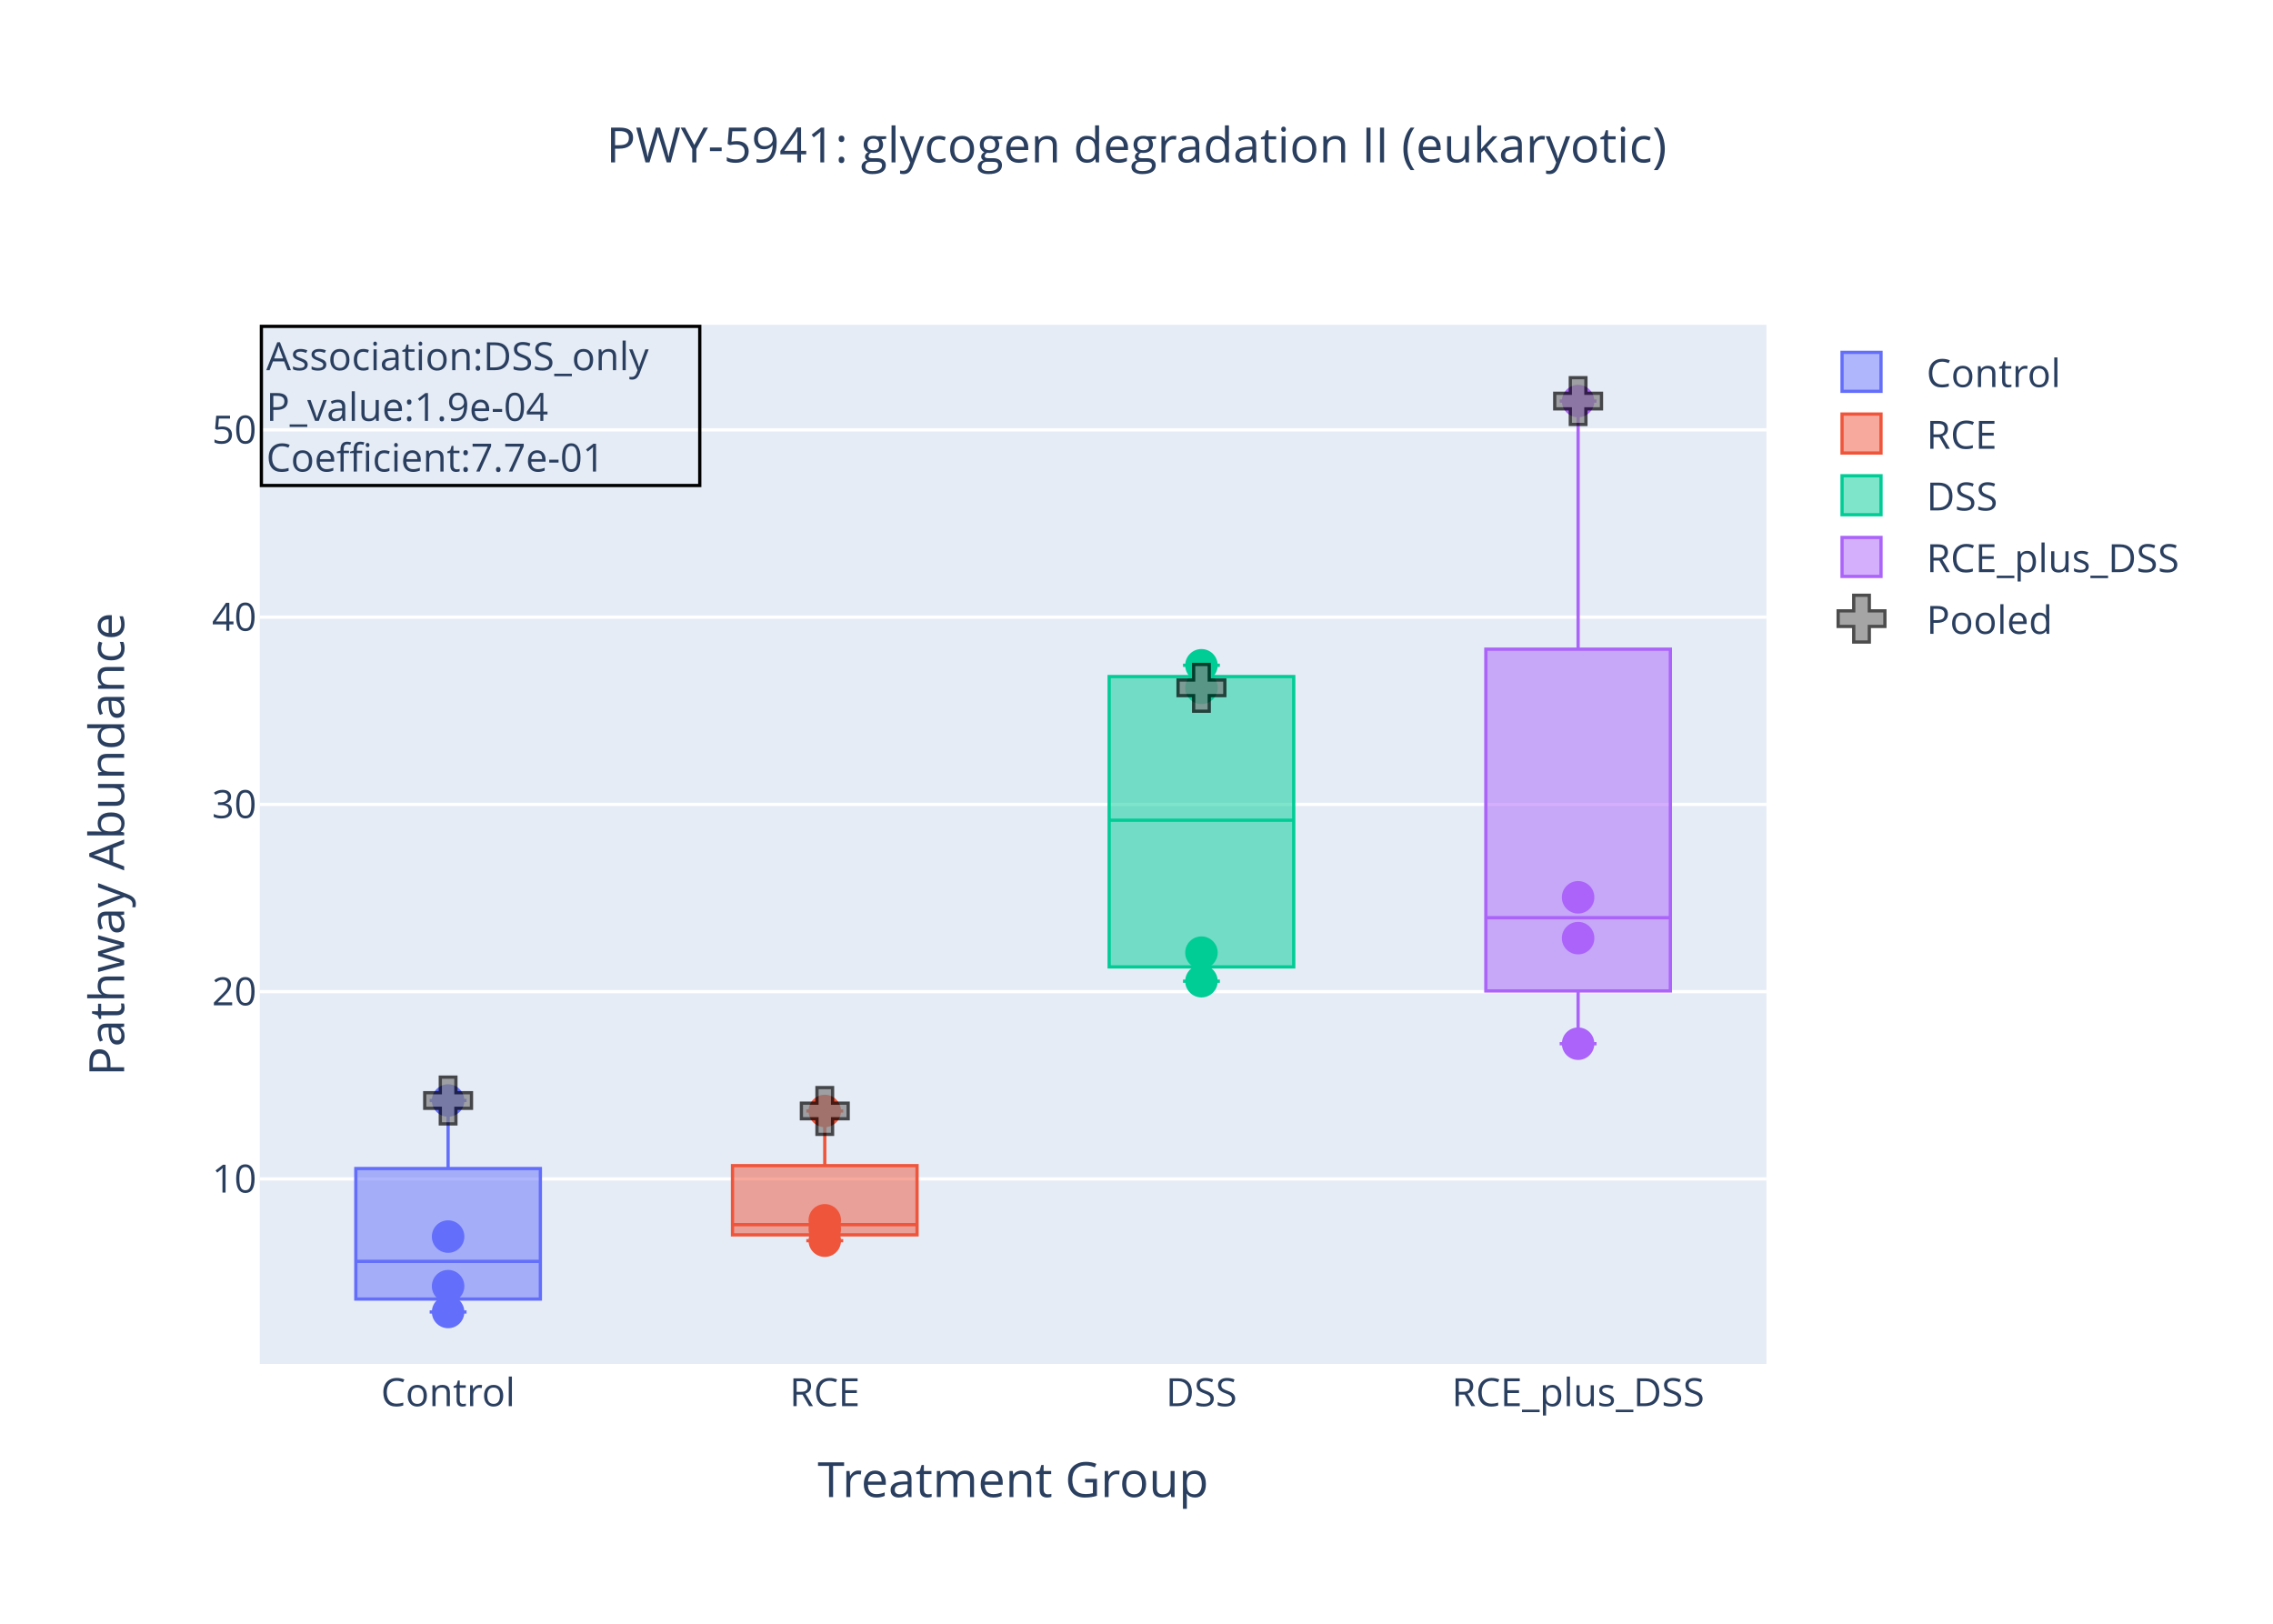
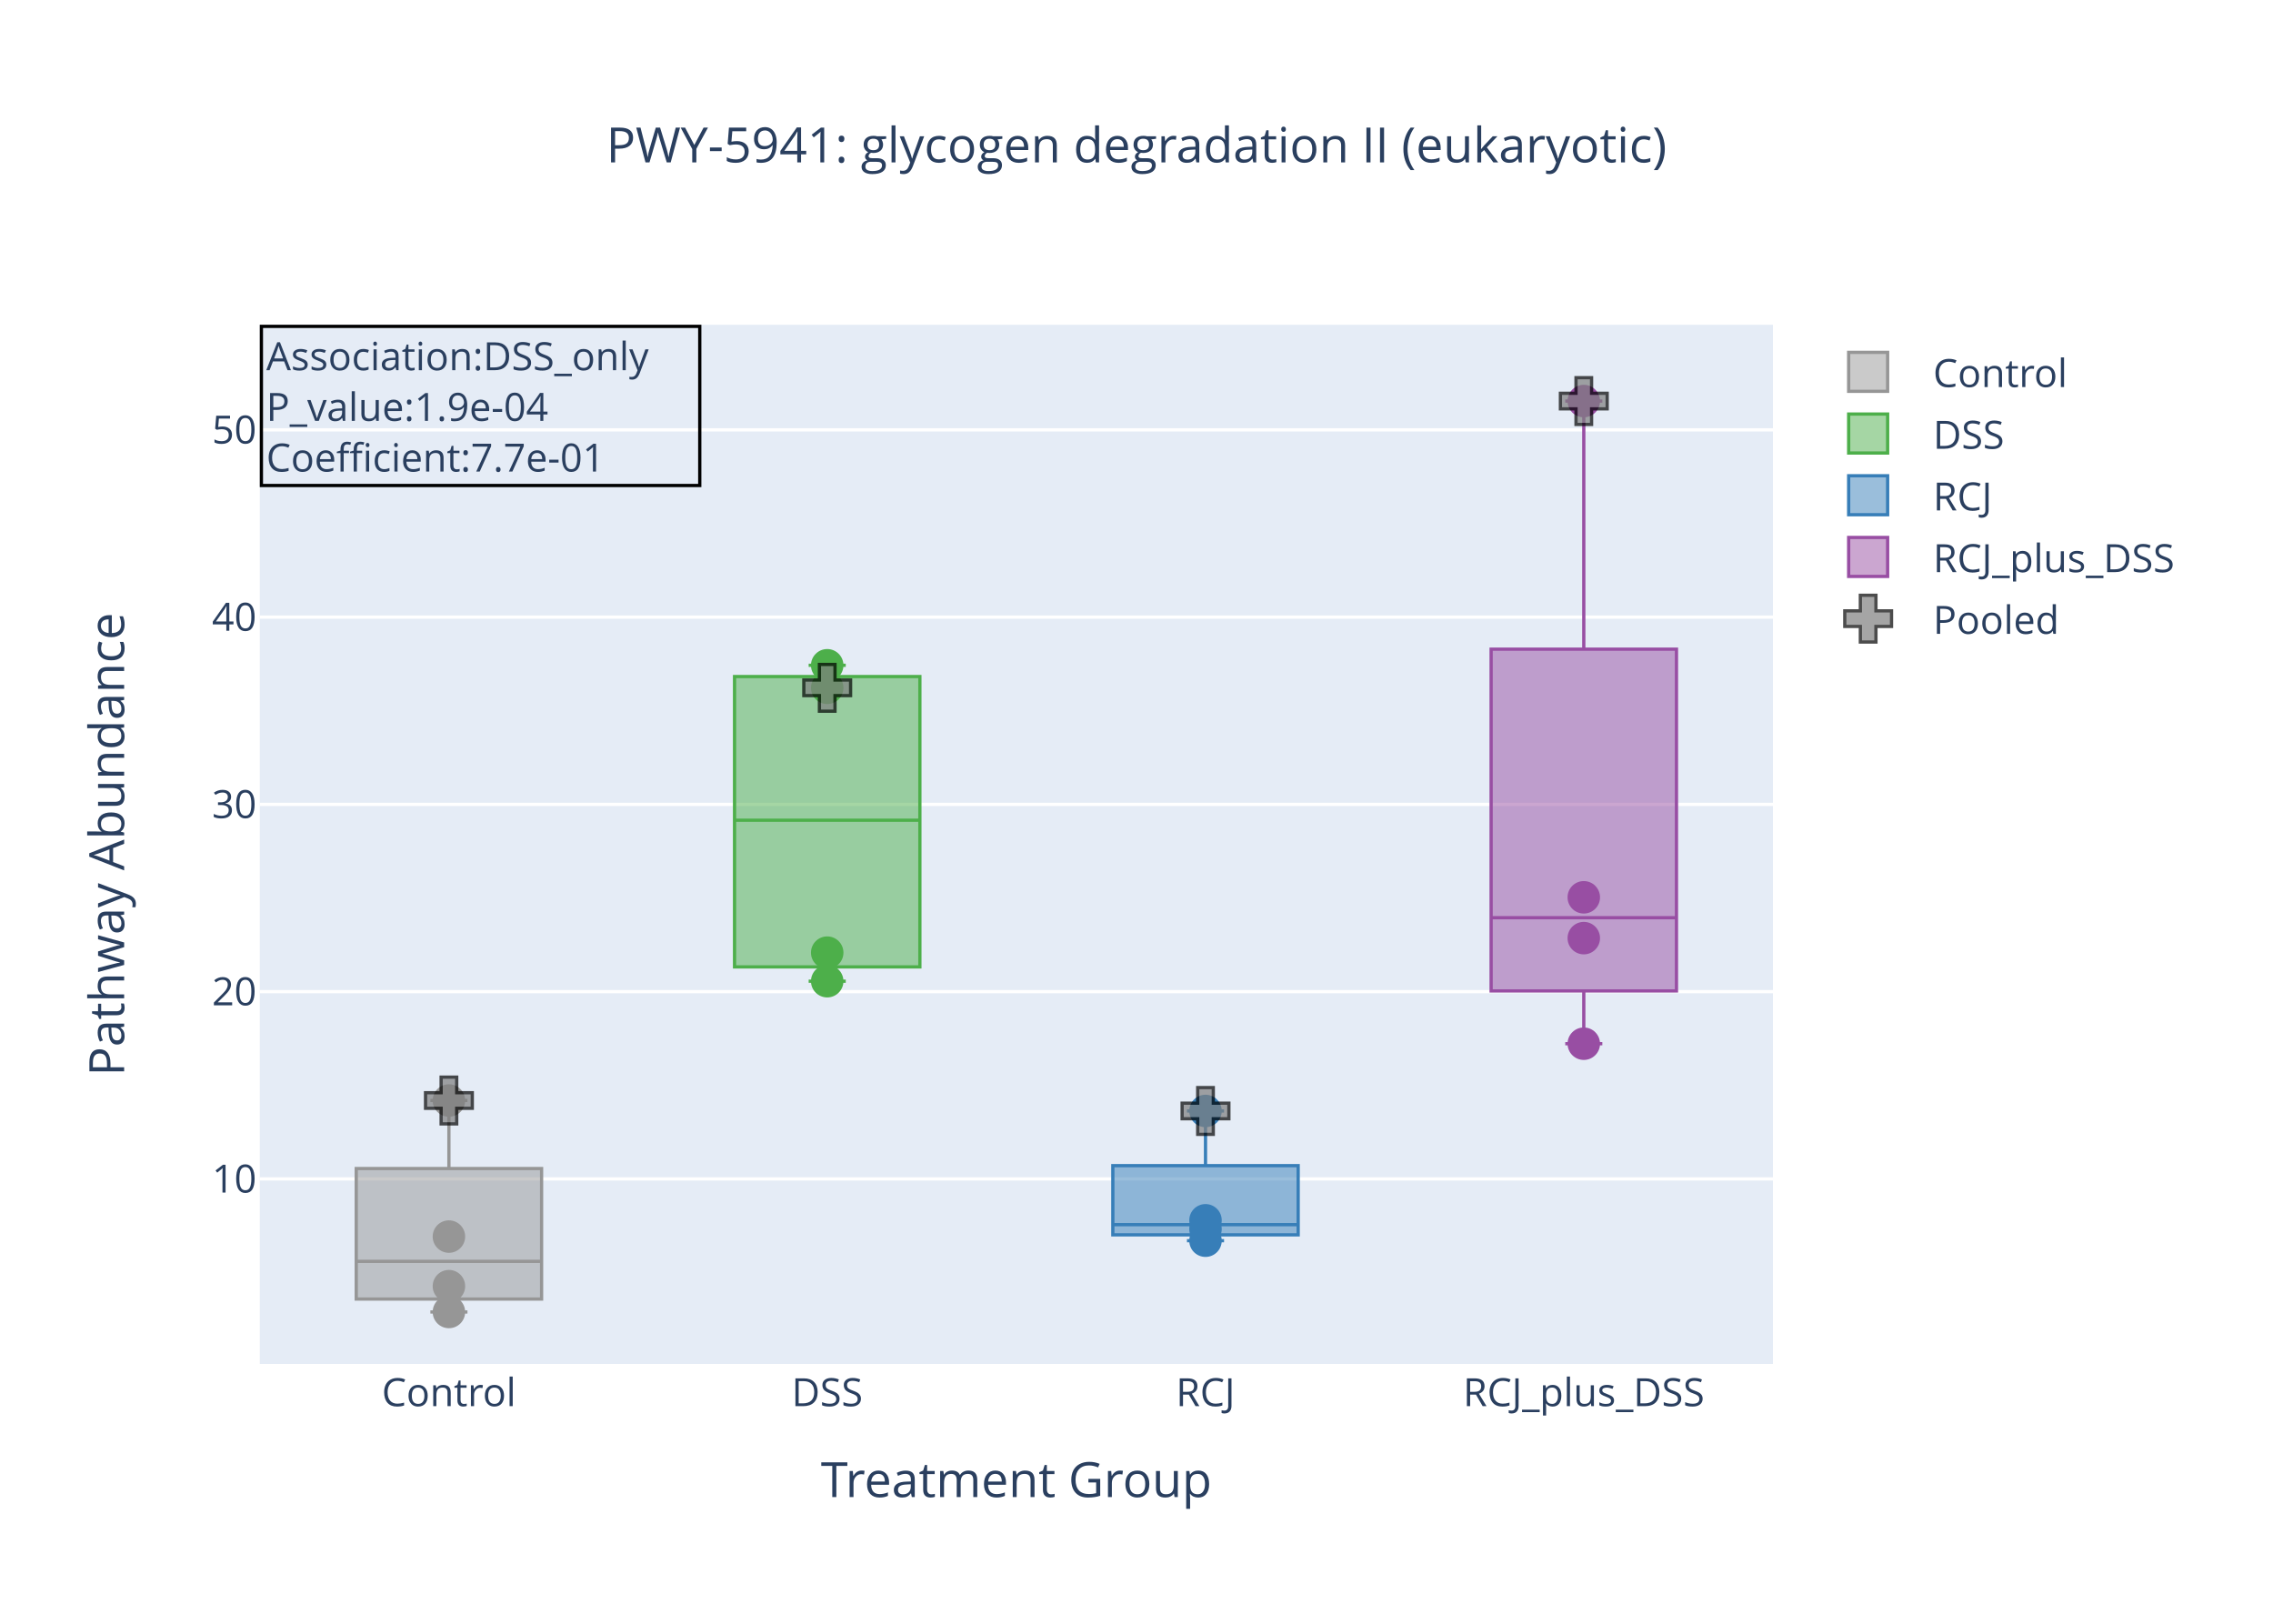
<svg xmlns="http://www.w3.org/2000/svg" class="main-svg" width="700" height="500" style="" viewBox="0 0 700 500">
  <rect x="0" y="0" width="700" height="500" style="fill: rgb(255, 255, 255); fill-opacity: 1;" />
-   <defs id="defs-2fcdad">
+   <defs id="defs-82aa6b">
    <g class="clips">
-       <clipPath id="clip2fcdadxyplot" class="plotclip">
-         <rect width="464" height="320" />
-       </clipPath>
-       <clipPath class="axesclip" id="clip2fcdadx">
-         <rect x="80" y="0" width="464" height="500" />
-       </clipPath>
-       <clipPath class="axesclip" id="clip2fcdady">
+       <clipPath id="clip82aa6bxyplot" class="plotclip">
+         <rect width="466" height="320" />
+       </clipPath>
+       <clipPath class="axesclip" id="clip82aa6bx">
+         <rect x="80" y="0" width="466" height="500" />
+       </clipPath>
+       <clipPath class="axesclip" id="clip82aa6by">
        <rect x="0" y="100" width="700" height="320" />
      </clipPath>
-       <clipPath class="axesclip" id="clip2fcdadxy">
-         <rect x="80" y="100" width="464" height="320" />
+       <clipPath class="axesclip" id="clip82aa6bxy">
+         <rect x="80" y="100" width="466" height="320" />
      </clipPath>
    </g>
    <g class="gradients" />
    <g class="patterns" />
  </defs>
  <g class="bglayer">
-     <rect class="bg" x="80" y="100" width="464" height="320" style="fill: rgb(229, 236, 246); fill-opacity: 1; stroke-width: 0;" />
+     <rect class="bg" x="80" y="100" width="466" height="320" style="fill: rgb(229, 236, 246); fill-opacity: 1; stroke-width: 0;" />
  </g>
  <g class="layer-below">
    <g class="imagelayer" />
    <g class="shapelayer" />
  </g>
  <g class="cartesianlayer">
    <g class="subplot xy">
      <g class="layer-subplot">
        <g class="shapelayer" />
        <g class="imagelayer" />
      </g>
      <g class="minor-gridlayer">
        <g class="x" />
        <g class="y" />
      </g>
      <g class="gridlayer">
        <g class="x" />
        <g class="y">
-           <path class="ygrid crisp" transform="translate(0,363.03)" d="M80,0h464" style="stroke: rgb(255, 255, 255); stroke-opacity: 1; stroke-width: 1px;" />
-           <path class="ygrid crisp" transform="translate(0,305.36)" d="M80,0h464" style="stroke: rgb(255, 255, 255); stroke-opacity: 1; stroke-width: 1px;" />
-           <path class="ygrid crisp" transform="translate(0,247.7)" d="M80,0h464" style="stroke: rgb(255, 255, 255); stroke-opacity: 1; stroke-width: 1px;" />
-           <path class="ygrid crisp" transform="translate(0,190.03)" d="M80,0h464" style="stroke: rgb(255, 255, 255); stroke-opacity: 1; stroke-width: 1px;" />
-           <path class="ygrid crisp" transform="translate(0,132.37)" d="M80,0h464" style="stroke: rgb(255, 255, 255); stroke-opacity: 1; stroke-width: 1px;" />
+           <path class="ygrid crisp" transform="translate(0,363.03)" d="M80,0h466" style="stroke: rgb(255, 255, 255); stroke-opacity: 1; stroke-width: 1px;" />
+           <path class="ygrid crisp" transform="translate(0,305.36)" d="M80,0h466" style="stroke: rgb(255, 255, 255); stroke-opacity: 1; stroke-width: 1px;" />
+           <path class="ygrid crisp" transform="translate(0,247.7)" d="M80,0h466" style="stroke: rgb(255, 255, 255); stroke-opacity: 1; stroke-width: 1px;" />
+           <path class="ygrid crisp" transform="translate(0,190.03)" d="M80,0h466" style="stroke: rgb(255, 255, 255); stroke-opacity: 1; stroke-width: 1px;" />
+           <path class="ygrid crisp" transform="translate(0,132.37)" d="M80,0h466" style="stroke: rgb(255, 255, 255); stroke-opacity: 1; stroke-width: 1px;" />
        </g>
      </g>
      <g class="zerolinelayer" />
      <path class="xlines-below" />
      <path class="ylines-below" />
      <g class="overlines-below" />
      <g class="xaxislayer-below" />
      <g class="yaxislayer-below" />
      <g class="overaxes-below" />
-       <g class="plot" transform="translate(80,100)" clip-path="url(#clip2fcdadxyplot)">
+       <g class="plot" transform="translate(80,100)" clip-path="url(#clip82aa6bxyplot)">
        <g class="boxlayer mlayer">
          <g class="trace boxes" style="opacity: 1;">
-             <path class="box" d="M29.58,288.41H86.42M29.58,300.02H86.42V259.83H29.58ZM58,300.02V304M58,259.83V238.88M52.32,304H63.68M52.32,238.88H63.68" style="vector-effect: non-scaling-stroke; stroke-width: 1px; stroke: rgb(99, 110, 250); stroke-opacity: 1; fill: rgb(99, 110, 250); fill-opacity: 0.5;" />
-             <g class="points">
-               <path class="point" transform="translate(58,304)" d="M5,0A5,5 0 1,1 0,-5A5,5 0 0,1 5,0Z" style="opacity: 1; stroke-width: 0px; fill: rgb(99, 110, 250); fill-opacity: 1;" />
-               <path class="point" transform="translate(58,296.05)" d="M5,0A5,5 0 1,1 0,-5A5,5 0 0,1 5,0Z" style="opacity: 1; stroke-width: 0px; fill: rgb(99, 110, 250); fill-opacity: 1;" />
-               <path class="point" transform="translate(58,280.78)" d="M5,0A5,5 0 1,1 0,-5A5,5 0 0,1 5,0Z" style="opacity: 1; stroke-width: 0px; fill: rgb(99, 110, 250); fill-opacity: 1;" />
-               <path class="point" transform="translate(58,238.88)" d="M5,0A5,5 0 1,1 0,-5A5,5 0 0,1 5,0Z" style="opacity: 1; stroke-width: 0px; fill: rgb(99, 110, 250); fill-opacity: 1;" />
-             </g>
-           </g>
-           <g class="trace boxes" style="opacity: 1;">
-             <path class="box" d="M145.58,277.11H202.42M145.58,280.25H202.42V258.94H145.58ZM174,280.25V282.05M174,258.94V242.1M168.32,282.05H179.68M168.32,242.1H179.68" style="vector-effect: non-scaling-stroke; stroke-width: 1px; stroke: rgb(239, 85, 59); stroke-opacity: 1; fill: rgb(239, 85, 59); fill-opacity: 0.5;" />
-             <g class="points">
-               <path class="point" transform="translate(174,282.05)" d="M5,0A5,5 0 1,1 0,-5A5,5 0 0,1 5,0Z" style="opacity: 1; stroke-width: 0px; fill: rgb(239, 85, 59); fill-opacity: 1;" />
-               <path class="point" transform="translate(174,278.46)" d="M5,0A5,5 0 1,1 0,-5A5,5 0 0,1 5,0Z" style="opacity: 1; stroke-width: 0px; fill: rgb(239, 85, 59); fill-opacity: 1;" />
-               <path class="point" transform="translate(174,275.77)" d="M5,0A5,5 0 1,1 0,-5A5,5 0 0,1 5,0Z" style="opacity: 1; stroke-width: 0px; fill: rgb(239, 85, 59); fill-opacity: 1;" />
-               <path class="point" transform="translate(174,242.1)" d="M5,0A5,5 0 1,1 0,-5A5,5 0 0,1 5,0Z" style="opacity: 1; stroke-width: 0px; fill: rgb(239, 85, 59); fill-opacity: 1;" />
-             </g>
-           </g>
-           <g class="trace boxes" style="opacity: 1;">
-             <path class="box" d="M261.58,152.57H318.42M261.58,197.74H318.42V108.33H261.58ZM290,197.74V202.14M290,108.33V104.86M284.32,202.14H295.68M284.32,104.86H295.68" style="vector-effect: non-scaling-stroke; stroke-width: 1px; stroke: rgb(0, 204, 150); stroke-opacity: 1; fill: rgb(0, 204, 150); fill-opacity: 0.5;" />
-             <g class="points">
-               <path class="point" transform="translate(290,202.14)" d="M5,0A5,5 0 1,1 0,-5A5,5 0 0,1 5,0Z" style="opacity: 1; stroke-width: 0px; fill: rgb(0, 204, 150); fill-opacity: 1;" />
-               <path class="point" transform="translate(290,193.35)" d="M5,0A5,5 0 1,1 0,-5A5,5 0 0,1 5,0Z" style="opacity: 1; stroke-width: 0px; fill: rgb(0, 204, 150); fill-opacity: 1;" />
-               <path class="point" transform="translate(290,111.8)" d="M5,0A5,5 0 1,1 0,-5A5,5 0 0,1 5,0Z" style="opacity: 1; stroke-width: 0px; fill: rgb(0, 204, 150); fill-opacity: 1;" />
-               <path class="point" transform="translate(290,104.86)" d="M5,0A5,5 0 1,1 0,-5A5,5 0 0,1 5,0Z" style="opacity: 1; stroke-width: 0px; fill: rgb(0, 204, 150); fill-opacity: 1;" />
-             </g>
-           </g>
-           <g class="trace boxes" style="opacity: 1;">
-             <path class="box" d="M377.58,182.59H434.42M377.58,205.14H434.42V99.9H377.58ZM406,205.14V221.39M406,99.9V23.5M400.32,221.39H411.68M400.32,23.5H411.68" style="vector-effect: non-scaling-stroke; stroke-width: 1px; stroke: rgb(171, 99, 250); stroke-opacity: 1; fill: rgb(171, 99, 250); fill-opacity: 0.5;" />
-             <g class="points">
-               <path class="point" transform="translate(406,221.39)" d="M5,0A5,5 0 1,1 0,-5A5,5 0 0,1 5,0Z" style="opacity: 1; stroke-width: 0px; fill: rgb(171, 99, 250); fill-opacity: 1;" />
-               <path class="point" transform="translate(406,188.88)" d="M5,0A5,5 0 1,1 0,-5A5,5 0 0,1 5,0Z" style="opacity: 1; stroke-width: 0px; fill: rgb(171, 99, 250); fill-opacity: 1;" />
-               <path class="point" transform="translate(406,176.31)" d="M5,0A5,5 0 1,1 0,-5A5,5 0 0,1 5,0Z" style="opacity: 1; stroke-width: 0px; fill: rgb(171, 99, 250); fill-opacity: 1;" />
-               <path class="point" transform="translate(406,23.5)" d="M5,0A5,5 0 1,1 0,-5A5,5 0 0,1 5,0Z" style="opacity: 1; stroke-width: 0px; fill: rgb(171, 99, 250); fill-opacity: 1;" />
+             <path class="box" d="M29.71,288.41H86.79M29.71,300.02H86.79V259.83H29.71ZM58.25,300.02V304M58.25,259.83V238.88M52.54,304H63.96M52.54,238.88H63.96" style="vector-effect: non-scaling-stroke; stroke-width: 1px; stroke: rgb(150, 150, 150); stroke-opacity: 1; fill: rgb(150, 150, 150); fill-opacity: 0.5;" />
+             <g class="points">
+               <path class="point" transform="translate(58.25,304)" d="M5,0A5,5 0 1,1 0,-5A5,5 0 0,1 5,0Z" style="opacity: 1; stroke-width: 0px; fill: rgb(150, 150, 150); fill-opacity: 1;" />
+               <path class="point" transform="translate(58.25,296.05)" d="M5,0A5,5 0 1,1 0,-5A5,5 0 0,1 5,0Z" style="opacity: 1; stroke-width: 0px; fill: rgb(150, 150, 150); fill-opacity: 1;" />
+               <path class="point" transform="translate(58.25,280.78)" d="M5,0A5,5 0 1,1 0,-5A5,5 0 0,1 5,0Z" style="opacity: 1; stroke-width: 0px; fill: rgb(150, 150, 150); fill-opacity: 1;" />
+               <path class="point" transform="translate(58.25,238.88)" d="M5,0A5,5 0 1,1 0,-5A5,5 0 0,1 5,0Z" style="opacity: 1; stroke-width: 0px; fill: rgb(150, 150, 150); fill-opacity: 1;" />
+             </g>
+           </g>
+           <g class="trace boxes" style="opacity: 1;">
+             <path class="box" d="M146.21,152.57H203.29M146.21,197.74H203.29V108.33H146.21ZM174.75,197.74V202.14M174.75,108.33V104.86M169.04,202.14H180.46M169.04,104.86H180.46" style="vector-effect: non-scaling-stroke; stroke-width: 1px; stroke: rgb(77, 175, 74); stroke-opacity: 1; fill: rgb(77, 175, 74); fill-opacity: 0.5;" />
+             <g class="points">
+               <path class="point" transform="translate(174.75,202.14)" d="M5,0A5,5 0 1,1 0,-5A5,5 0 0,1 5,0Z" style="opacity: 1; stroke-width: 0px; fill: rgb(77, 175, 74); fill-opacity: 1;" />
+               <path class="point" transform="translate(174.75,193.35)" d="M5,0A5,5 0 1,1 0,-5A5,5 0 0,1 5,0Z" style="opacity: 1; stroke-width: 0px; fill: rgb(77, 175, 74); fill-opacity: 1;" />
+               <path class="point" transform="translate(174.75,111.8)" d="M5,0A5,5 0 1,1 0,-5A5,5 0 0,1 5,0Z" style="opacity: 1; stroke-width: 0px; fill: rgb(77, 175, 74); fill-opacity: 1;" />
+               <path class="point" transform="translate(174.75,104.86)" d="M5,0A5,5 0 1,1 0,-5A5,5 0 0,1 5,0Z" style="opacity: 1; stroke-width: 0px; fill: rgb(77, 175, 74); fill-opacity: 1;" />
+             </g>
+           </g>
+           <g class="trace boxes" style="opacity: 1;">
+             <path class="box" d="M262.71,277.11H319.79M262.71,280.25H319.79V258.94H262.71ZM291.25,280.25V282.05M291.25,258.94V242.1M285.54,282.05H296.96M285.54,242.1H296.96" style="vector-effect: non-scaling-stroke; stroke-width: 1px; stroke: rgb(55, 126, 184); stroke-opacity: 1; fill: rgb(55, 126, 184); fill-opacity: 0.5;" />
+             <g class="points">
+               <path class="point" transform="translate(291.25,282.05)" d="M5,0A5,5 0 1,1 0,-5A5,5 0 0,1 5,0Z" style="opacity: 1; stroke-width: 0px; fill: rgb(55, 126, 184); fill-opacity: 1;" />
+               <path class="point" transform="translate(291.25,278.46)" d="M5,0A5,5 0 1,1 0,-5A5,5 0 0,1 5,0Z" style="opacity: 1; stroke-width: 0px; fill: rgb(55, 126, 184); fill-opacity: 1;" />
+               <path class="point" transform="translate(291.25,275.77)" d="M5,0A5,5 0 1,1 0,-5A5,5 0 0,1 5,0Z" style="opacity: 1; stroke-width: 0px; fill: rgb(55, 126, 184); fill-opacity: 1;" />
+               <path class="point" transform="translate(291.25,242.1)" d="M5,0A5,5 0 1,1 0,-5A5,5 0 0,1 5,0Z" style="opacity: 1; stroke-width: 0px; fill: rgb(55, 126, 184); fill-opacity: 1;" />
+             </g>
+           </g>
+           <g class="trace boxes" style="opacity: 1;">
+             <path class="box" d="M379.21,182.59H436.29M379.21,205.14H436.29V99.9H379.21ZM407.75,205.14V221.39M407.75,99.9V23.5M402.04,221.39H413.46M402.04,23.5H413.46" style="vector-effect: non-scaling-stroke; stroke-width: 1px; stroke: rgb(152, 78, 163); stroke-opacity: 1; fill: rgb(152, 78, 163); fill-opacity: 0.5;" />
+             <g class="points">
+               <path class="point" transform="translate(407.75,221.39)" d="M5,0A5,5 0 1,1 0,-5A5,5 0 0,1 5,0Z" style="opacity: 1; stroke-width: 0px; fill: rgb(152, 78, 163); fill-opacity: 1;" />
+               <path class="point" transform="translate(407.75,188.88)" d="M5,0A5,5 0 1,1 0,-5A5,5 0 0,1 5,0Z" style="opacity: 1; stroke-width: 0px; fill: rgb(152, 78, 163); fill-opacity: 1;" />
+               <path class="point" transform="translate(407.75,176.31)" d="M5,0A5,5 0 1,1 0,-5A5,5 0 0,1 5,0Z" style="opacity: 1; stroke-width: 0px; fill: rgb(152, 78, 163); fill-opacity: 1;" />
+               <path class="point" transform="translate(407.75,23.5)" d="M5,0A5,5 0 1,1 0,-5A5,5 0 0,1 5,0Z" style="opacity: 1; stroke-width: 0px; fill: rgb(152, 78, 163); fill-opacity: 1;" />
            </g>
          </g>
        </g>
        <g class="scatterlayer mlayer">
-           <g class="trace scatter trace9e64de" style="stroke-miterlimit: 2; opacity: 1;">
+           <g class="trace scatter tracee25079" style="stroke-miterlimit: 2; opacity: 1;">
            <g class="fills" />
            <g class="errorbars" />
            <g class="lines" />
            <g class="points">
-               <path class="point" transform="translate(58,238.88)" d="M7.2,2.4H2.4V7.2H-2.4V2.4H-7.2V-2.4H-2.4V-7.2H2.4V-2.4H7.2Z" style="opacity: 0.7; stroke-width: 1px; fill: rgb(127, 127, 127); fill-opacity: 1; stroke: rgb(0, 0, 0); stroke-opacity: 1;" />
-               <path class="point" transform="translate(290,111.8)" d="M7.2,2.4H2.4V7.2H-2.4V2.4H-7.2V-2.4H-2.4V-7.2H2.4V-2.4H7.2Z" style="opacity: 0.7; stroke-width: 1px; fill: rgb(127, 127, 127); fill-opacity: 1; stroke: rgb(0, 0, 0); stroke-opacity: 1;" />
-               <path class="point" transform="translate(174,242.1)" d="M7.2,2.4H2.4V7.2H-2.4V2.4H-7.2V-2.4H-2.4V-7.2H2.4V-2.4H7.2Z" style="opacity: 0.7; stroke-width: 1px; fill: rgb(127, 127, 127); fill-opacity: 1; stroke: rgb(0, 0, 0); stroke-opacity: 1;" />
-               <path class="point" transform="translate(406,23.5)" d="M7.2,2.4H2.4V7.2H-2.4V2.4H-7.2V-2.4H-2.4V-7.2H2.4V-2.4H7.2Z" style="opacity: 0.7; stroke-width: 1px; fill: rgb(127, 127, 127); fill-opacity: 1; stroke: rgb(0, 0, 0); stroke-opacity: 1;" />
+               <path class="point" transform="translate(58.25,238.88)" d="M7.2,2.4H2.4V7.2H-2.4V2.4H-7.2V-2.4H-2.4V-7.2H2.4V-2.4H7.2Z" style="opacity: 0.7; stroke-width: 1px; fill: rgb(127, 127, 127); fill-opacity: 1; stroke: rgb(0, 0, 0); stroke-opacity: 1;" />
+               <path class="point" transform="translate(174.75,111.8)" d="M7.2,2.4H2.4V7.2H-2.4V2.4H-7.2V-2.4H-2.4V-7.2H2.4V-2.4H7.2Z" style="opacity: 0.7; stroke-width: 1px; fill: rgb(127, 127, 127); fill-opacity: 1; stroke: rgb(0, 0, 0); stroke-opacity: 1;" />
+               <path class="point" transform="translate(291.25,242.1)" d="M7.2,2.4H2.4V7.2H-2.4V2.4H-7.2V-2.4H-2.4V-7.2H2.4V-2.4H7.2Z" style="opacity: 0.7; stroke-width: 1px; fill: rgb(127, 127, 127); fill-opacity: 1; stroke: rgb(0, 0, 0); stroke-opacity: 1;" />
+               <path class="point" transform="translate(407.75,23.5)" d="M7.2,2.4H2.4V7.2H-2.4V2.4H-7.2V-2.4H-2.4V-7.2H2.4V-2.4H7.2Z" style="opacity: 0.7; stroke-width: 1px; fill: rgb(127, 127, 127); fill-opacity: 1; stroke: rgb(0, 0, 0); stroke-opacity: 1;" />
            </g>
            <g class="text" />
          </g>
        </g>
      </g>
      <g class="overplot" />
      <path class="xlines-above crisp" d="M0,0" style="fill: none;" />
      <path class="ylines-above crisp" d="M0,0" style="fill: none;" />
      <g class="overlines-above" />
      <g class="xaxislayer-above">
        <g class="xtick">
-           <text text-anchor="middle" x="0" y="433" transform="translate(138,0)" style="font-family: 'Open Sans', verdana, arial, sans-serif; font-size: 12px; fill: rgb(42, 63, 95); fill-opacity: 1; white-space: pre; opacity: 1;">Control</text>
-         </g>
-         <g class="xtick">
-           <text text-anchor="middle" x="0" y="433" transform="translate(254,0)" style="font-family: 'Open Sans', verdana, arial, sans-serif; font-size: 12px; fill: rgb(42, 63, 95); fill-opacity: 1; white-space: pre; opacity: 1;">RCE</text>
-         </g>
-         <g class="xtick">
-           <text text-anchor="middle" x="0" y="433" transform="translate(370,0)" style="font-family: 'Open Sans', verdana, arial, sans-serif; font-size: 12px; fill: rgb(42, 63, 95); fill-opacity: 1; white-space: pre; opacity: 1;">DSS</text>
-         </g>
-         <g class="xtick">
-           <text text-anchor="middle" x="0" y="433" transform="translate(486,0)" style="font-family: 'Open Sans', verdana, arial, sans-serif; font-size: 12px; fill: rgb(42, 63, 95); fill-opacity: 1; white-space: pre; opacity: 1;">RCE_plus_DSS</text>
+           <text text-anchor="middle" x="0" y="433" transform="translate(138.25,0)" style="font-family: 'Open Sans', verdana, arial, sans-serif; font-size: 12px; fill: rgb(42, 63, 95); fill-opacity: 1; white-space: pre; opacity: 1;">Control</text>
+         </g>
+         <g class="xtick">
+           <text text-anchor="middle" x="0" y="433" transform="translate(254.75,0)" style="font-family: 'Open Sans', verdana, arial, sans-serif; font-size: 12px; fill: rgb(42, 63, 95); fill-opacity: 1; white-space: pre; opacity: 1;">DSS</text>
+         </g>
+         <g class="xtick">
+           <text text-anchor="middle" x="0" y="433" transform="translate(371.25,0)" style="font-family: 'Open Sans', verdana, arial, sans-serif; font-size: 12px; fill: rgb(42, 63, 95); fill-opacity: 1; white-space: pre; opacity: 1;">RCJ</text>
+         </g>
+         <g class="xtick">
+           <text text-anchor="middle" x="0" y="433" transform="translate(487.75,0)" style="font-family: 'Open Sans', verdana, arial, sans-serif; font-size: 12px; fill: rgb(42, 63, 95); fill-opacity: 1; white-space: pre; opacity: 1;">RCJ_plus_DSS</text>
        </g>
      </g>
      <g class="yaxislayer-above">
        <g class="ytick">
          <text text-anchor="end" x="79" y="4.2" transform="translate(0,363.03)" style="font-family: 'Open Sans', verdana, arial, sans-serif; font-size: 12px; fill: rgb(42, 63, 95); fill-opacity: 1; white-space: pre; opacity: 1;">10</text>
        </g>
        <g class="ytick">
          <text text-anchor="end" x="79" y="4.2" style="font-family: 'Open Sans', verdana, arial, sans-serif; font-size: 12px; fill: rgb(42, 63, 95); fill-opacity: 1; white-space: pre; opacity: 1;" transform="translate(0,305.36)">20</text>
        </g>
        <g class="ytick">
          <text text-anchor="end" x="79" y="4.2" style="font-family: 'Open Sans', verdana, arial, sans-serif; font-size: 12px; fill: rgb(42, 63, 95); fill-opacity: 1; white-space: pre; opacity: 1;" transform="translate(0,247.7)">30</text>
        </g>
        <g class="ytick">
          <text text-anchor="end" x="79" y="4.2" style="font-family: 'Open Sans', verdana, arial, sans-serif; font-size: 12px; fill: rgb(42, 63, 95); fill-opacity: 1; white-space: pre; opacity: 1;" transform="translate(0,190.03)">40</text>
        </g>
        <g class="ytick">
          <text text-anchor="end" x="79" y="4.2" style="font-family: 'Open Sans', verdana, arial, sans-serif; font-size: 12px; fill: rgb(42, 63, 95); fill-opacity: 1; white-space: pre; opacity: 1;" transform="translate(0,132.37)">50</text>
        </g>
      </g>
      <g class="overaxes-above" />
    </g>
  </g>
  <g class="polarlayer" />
  <g class="smithlayer" />
  <g class="ternarylayer" />
  <g class="geolayer" />
  <g class="funnelarealayer" />
  <g class="pielayer" />
  <g class="iciclelayer" />
  <g class="treemaplayer" />
  <g class="sunburstlayer" />
  <g class="glimages" />
-   <defs id="topdefs-2fcdad">
+   <defs id="topdefs-82aa6b">
    <g class="clips" />
-     <clipPath id="legend2fcdad">
-       <rect width="135" height="105" x="0" y="0" />
+     <clipPath id="legend82aa6b">
+       <rect width="133" height="105" x="0" y="0" />
    </clipPath>
  </defs>
  <g class="layer-above">
    <g class="imagelayer" />
    <g class="shapelayer" />
  </g>
  <g class="infolayer">
-     <g class="legend" pointer-events="all" transform="translate(553.28,100)">
-       <rect class="bg" shape-rendering="crispEdges" width="135" height="105" x="0" y="0" style="stroke: rgb(68, 68, 68); stroke-opacity: 1; fill: rgb(255, 255, 255); fill-opacity: 1; stroke-width: 0px;" />
-       <g class="scrollbox" transform="" clip-path="url(#legend2fcdad)">
+     <g class="legend" pointer-events="all" transform="translate(555.32,100)">
+       <rect class="bg" shape-rendering="crispEdges" width="133" height="105" x="0" y="0" style="stroke: rgb(68, 68, 68); stroke-opacity: 1; fill: rgb(255, 255, 255); fill-opacity: 1; stroke-width: 0px;" />
+       <g class="scrollbox" transform="" clip-path="url(#legend82aa6b)">
        <g class="groups">
          <g class="traces" transform="translate(0,14.5)" style="opacity: 1;">
            <text class="legendtext" text-anchor="start" x="40" y="4.68" style="font-family: 'Open Sans', verdana, arial, sans-serif; font-size: 12px; fill: rgb(42, 63, 95); fill-opacity: 1; white-space: pre;">Control</text>
            <g class="layers" style="opacity: 1;">
              <g class="legendfill" />
              <g class="legendlines" />
              <g class="legendsymbols">
                <g class="legendpoints">
-                   <path class="legendbox" d="M6,6H-6V-6H6Z" transform="translate(20,0)" style="stroke-width: 1px; fill: rgb(99, 110, 250); fill-opacity: 0.5; stroke: rgb(99, 110, 250); stroke-opacity: 1;" />
-                 </g>
-               </g>
-             </g>
-             <rect class="legendtoggle" x="0" y="-9.5" width="129.844" height="19" style="fill: rgb(0, 0, 0); fill-opacity: 0;" />
+                   <path class="legendbox" d="M6,6H-6V-6H6Z" transform="translate(20,0)" style="stroke-width: 1px; fill: rgb(150, 150, 150); fill-opacity: 0.5; stroke: rgb(150, 150, 150); stroke-opacity: 1;" />
+                 </g>
+               </g>
+             </g>
+             <rect class="legendtoggle" x="0" y="-9.5" width="127.703" height="19" style="fill: rgb(0, 0, 0); fill-opacity: 0;" />
          </g>
          <g class="traces" transform="translate(0,33.5)" style="opacity: 1;">
-             <text class="legendtext" text-anchor="start" x="40" y="4.68" style="font-family: 'Open Sans', verdana, arial, sans-serif; font-size: 12px; fill: rgb(42, 63, 95); fill-opacity: 1; white-space: pre;">RCE</text>
-             <g class="layers" style="opacity: 1;">
-               <g class="legendfill" />
-               <g class="legendlines" />
-               <g class="legendsymbols">
-                 <g class="legendpoints">
-                   <path class="legendbox" d="M6,6H-6V-6H6Z" transform="translate(20,0)" style="stroke-width: 1px; fill: rgb(239, 85, 59); fill-opacity: 0.5; stroke: rgb(239, 85, 59); stroke-opacity: 1;" />
-                 </g>
-               </g>
-             </g>
-             <rect class="legendtoggle" x="0" y="-9.5" width="129.844" height="19" style="fill: rgb(0, 0, 0); fill-opacity: 0;" />
+             <text class="legendtext" text-anchor="start" x="40" y="4.68" style="font-family: 'Open Sans', verdana, arial, sans-serif; font-size: 12px; fill: rgb(42, 63, 95); fill-opacity: 1; white-space: pre;">DSS</text>
+             <g class="layers" style="opacity: 1;">
+               <g class="legendfill" />
+               <g class="legendlines" />
+               <g class="legendsymbols">
+                 <g class="legendpoints">
+                   <path class="legendbox" d="M6,6H-6V-6H6Z" transform="translate(20,0)" style="stroke-width: 1px; fill: rgb(77, 175, 74); fill-opacity: 0.5; stroke: rgb(77, 175, 74); stroke-opacity: 1;" />
+                 </g>
+               </g>
+             </g>
+             <rect class="legendtoggle" x="0" y="-9.5" width="127.703" height="19" style="fill: rgb(0, 0, 0); fill-opacity: 0;" />
          </g>
          <g class="traces" transform="translate(0,52.5)" style="opacity: 1;">
-             <text class="legendtext" text-anchor="start" x="40" y="4.68" style="font-family: 'Open Sans', verdana, arial, sans-serif; font-size: 12px; fill: rgb(42, 63, 95); fill-opacity: 1; white-space: pre;">DSS</text>
-             <g class="layers" style="opacity: 1;">
-               <g class="legendfill" />
-               <g class="legendlines" />
-               <g class="legendsymbols">
-                 <g class="legendpoints">
-                   <path class="legendbox" d="M6,6H-6V-6H6Z" transform="translate(20,0)" style="stroke-width: 1px; fill: rgb(0, 204, 150); fill-opacity: 0.5; stroke: rgb(0, 204, 150); stroke-opacity: 1;" />
-                 </g>
-               </g>
-             </g>
-             <rect class="legendtoggle" x="0" y="-9.5" width="129.844" height="19" style="fill: rgb(0, 0, 0); fill-opacity: 0;" />
+             <text class="legendtext" text-anchor="start" x="40" y="4.68" style="font-family: 'Open Sans', verdana, arial, sans-serif; font-size: 12px; fill: rgb(42, 63, 95); fill-opacity: 1; white-space: pre;">RCJ</text>
+             <g class="layers" style="opacity: 1;">
+               <g class="legendfill" />
+               <g class="legendlines" />
+               <g class="legendsymbols">
+                 <g class="legendpoints">
+                   <path class="legendbox" d="M6,6H-6V-6H6Z" transform="translate(20,0)" style="stroke-width: 1px; fill: rgb(55, 126, 184); fill-opacity: 0.5; stroke: rgb(55, 126, 184); stroke-opacity: 1;" />
+                 </g>
+               </g>
+             </g>
+             <rect class="legendtoggle" x="0" y="-9.5" width="127.703" height="19" style="fill: rgb(0, 0, 0); fill-opacity: 0;" />
          </g>
          <g class="traces" transform="translate(0,71.5)" style="opacity: 1;">
-             <text class="legendtext" text-anchor="start" x="40" y="4.68" style="font-family: 'Open Sans', verdana, arial, sans-serif; font-size: 12px; fill: rgb(42, 63, 95); fill-opacity: 1; white-space: pre;">RCE_plus_DSS</text>
-             <g class="layers" style="opacity: 1;">
-               <g class="legendfill" />
-               <g class="legendlines" />
-               <g class="legendsymbols">
-                 <g class="legendpoints">
-                   <path class="legendbox" d="M6,6H-6V-6H6Z" transform="translate(20,0)" style="stroke-width: 1px; fill: rgb(171, 99, 250); fill-opacity: 0.5; stroke: rgb(171, 99, 250); stroke-opacity: 1;" />
-                 </g>
-               </g>
-             </g>
-             <rect class="legendtoggle" x="0" y="-9.5" width="129.844" height="19" style="fill: rgb(0, 0, 0); fill-opacity: 0;" />
+             <text class="legendtext" text-anchor="start" x="40" y="4.68" style="font-family: 'Open Sans', verdana, arial, sans-serif; font-size: 12px; fill: rgb(42, 63, 95); fill-opacity: 1; white-space: pre;">RCJ_plus_DSS</text>
+             <g class="layers" style="opacity: 1;">
+               <g class="legendfill" />
+               <g class="legendlines" />
+               <g class="legendsymbols">
+                 <g class="legendpoints">
+                   <path class="legendbox" d="M6,6H-6V-6H6Z" transform="translate(20,0)" style="stroke-width: 1px; fill: rgb(152, 78, 163); fill-opacity: 0.5; stroke: rgb(152, 78, 163); stroke-opacity: 1;" />
+                 </g>
+               </g>
+             </g>
+             <rect class="legendtoggle" x="0" y="-9.5" width="127.703" height="19" style="fill: rgb(0, 0, 0); fill-opacity: 0;" />
          </g>
          <g class="traces" transform="translate(0,90.5)" style="opacity: 1;">
            <text class="legendtext" text-anchor="start" x="40" y="4.68" style="font-family: 'Open Sans', verdana, arial, sans-serif; font-size: 12px; fill: rgb(42, 63, 95); fill-opacity: 1; white-space: pre;">Pooled</text>
            <g class="layers" style="opacity: 1;">
              <g class="legendfill" />
              <g class="legendlines" />
              <g class="legendsymbols">
                <g class="legendpoints">
                  <path class="scatterpts" transform="translate(20,0)" d="M7.2,2.4H2.4V7.2H-2.4V2.4H-7.2V-2.4H-2.4V-7.2H2.4V-2.4H7.2Z" style="opacity: 0.7; stroke-width: 1px; fill: rgb(127, 127, 127); fill-opacity: 1; stroke: rgb(0, 0, 0); stroke-opacity: 1;" />
                </g>
              </g>
            </g>
-             <rect class="legendtoggle" x="0" y="-9.5" width="129.844" height="19" style="fill: rgb(0, 0, 0); fill-opacity: 0;" />
+             <rect class="legendtoggle" x="0" y="-9.5" width="127.703" height="19" style="fill: rgb(0, 0, 0); fill-opacity: 0;" />
          </g>
        </g>
      </g>
      <rect class="scrollbar" rx="20" ry="3" width="0" height="0" x="0" y="0" style="fill: rgb(128, 139, 164); fill-opacity: 1;" />
    </g>
    <g class="g-gtitle">
      <text class="gtitle" x="350" y="50" text-anchor="middle" dy="0em" style="font-family: 'Open Sans', verdana, arial, sans-serif; font-size: 15px; fill: rgb(42, 63, 95); opacity: 1; font-weight: normal; white-space: pre;">PWY-5941: glycogen degradation II (eukaryotic)</text>
    </g>
    <g class="g-xtitle">
-       <text class="xtitle" x="312" y="461" text-anchor="middle" style="font-family: 'Open Sans', verdana, arial, sans-serif; font-size: 15px; fill: rgb(42, 63, 95); opacity: 1; font-weight: normal; white-space: pre;">Treatment Group</text>
+       <text class="xtitle" x="313" y="461" text-anchor="middle" style="font-family: 'Open Sans', verdana, arial, sans-serif; font-size: 15px; fill: rgb(42, 63, 95); opacity: 1; font-weight: normal; white-space: pre;">Treatment Group</text>
    </g>
    <g class="g-ytitle">
      <text class="ytitle" transform="rotate(-90,38.23438,260)" x="38.234" y="260" text-anchor="middle" style="font-family: 'Open Sans', verdana, arial, sans-serif; font-size: 15px; fill: rgb(42, 63, 95); opacity: 1; font-weight: normal; white-space: pre;">Pathway Abundance</text>
    </g>
    <g class="annotation" data-index="0" style="opacity: 1;">
      <g class="annotation-text-g" transform="rotate(0,148,125)">
        <g class="cursor-pointer" transform="translate(80,100)">
          <rect class="bg" x="0.5" y="0.5" width="135" height="49" style="stroke-width: 1px; stroke: rgb(0, 0, 0); stroke-opacity: 1; fill: rgb(0, 0, 0); fill-opacity: 0;" />
          <text class="annotation-text" text-anchor="start" x="2" y="14" style="font-family: 'Open Sans', verdana, arial, sans-serif; font-size: 12px; fill: rgb(42, 63, 95); fill-opacity: 1; white-space: pre;">
            <tspan class="line" dy="0em" x="2" y="14">Association:DSS_only</tspan>
            <tspan class="line" dy="1.3em" x="2" y="14">P_value:1.9e-04</tspan>
            <tspan class="line" dy="2.6em" x="2" y="14">Coefficient:7.7e-01</tspan>
          </text>
        </g>
      </g>
    </g>
  </g>
</svg>
